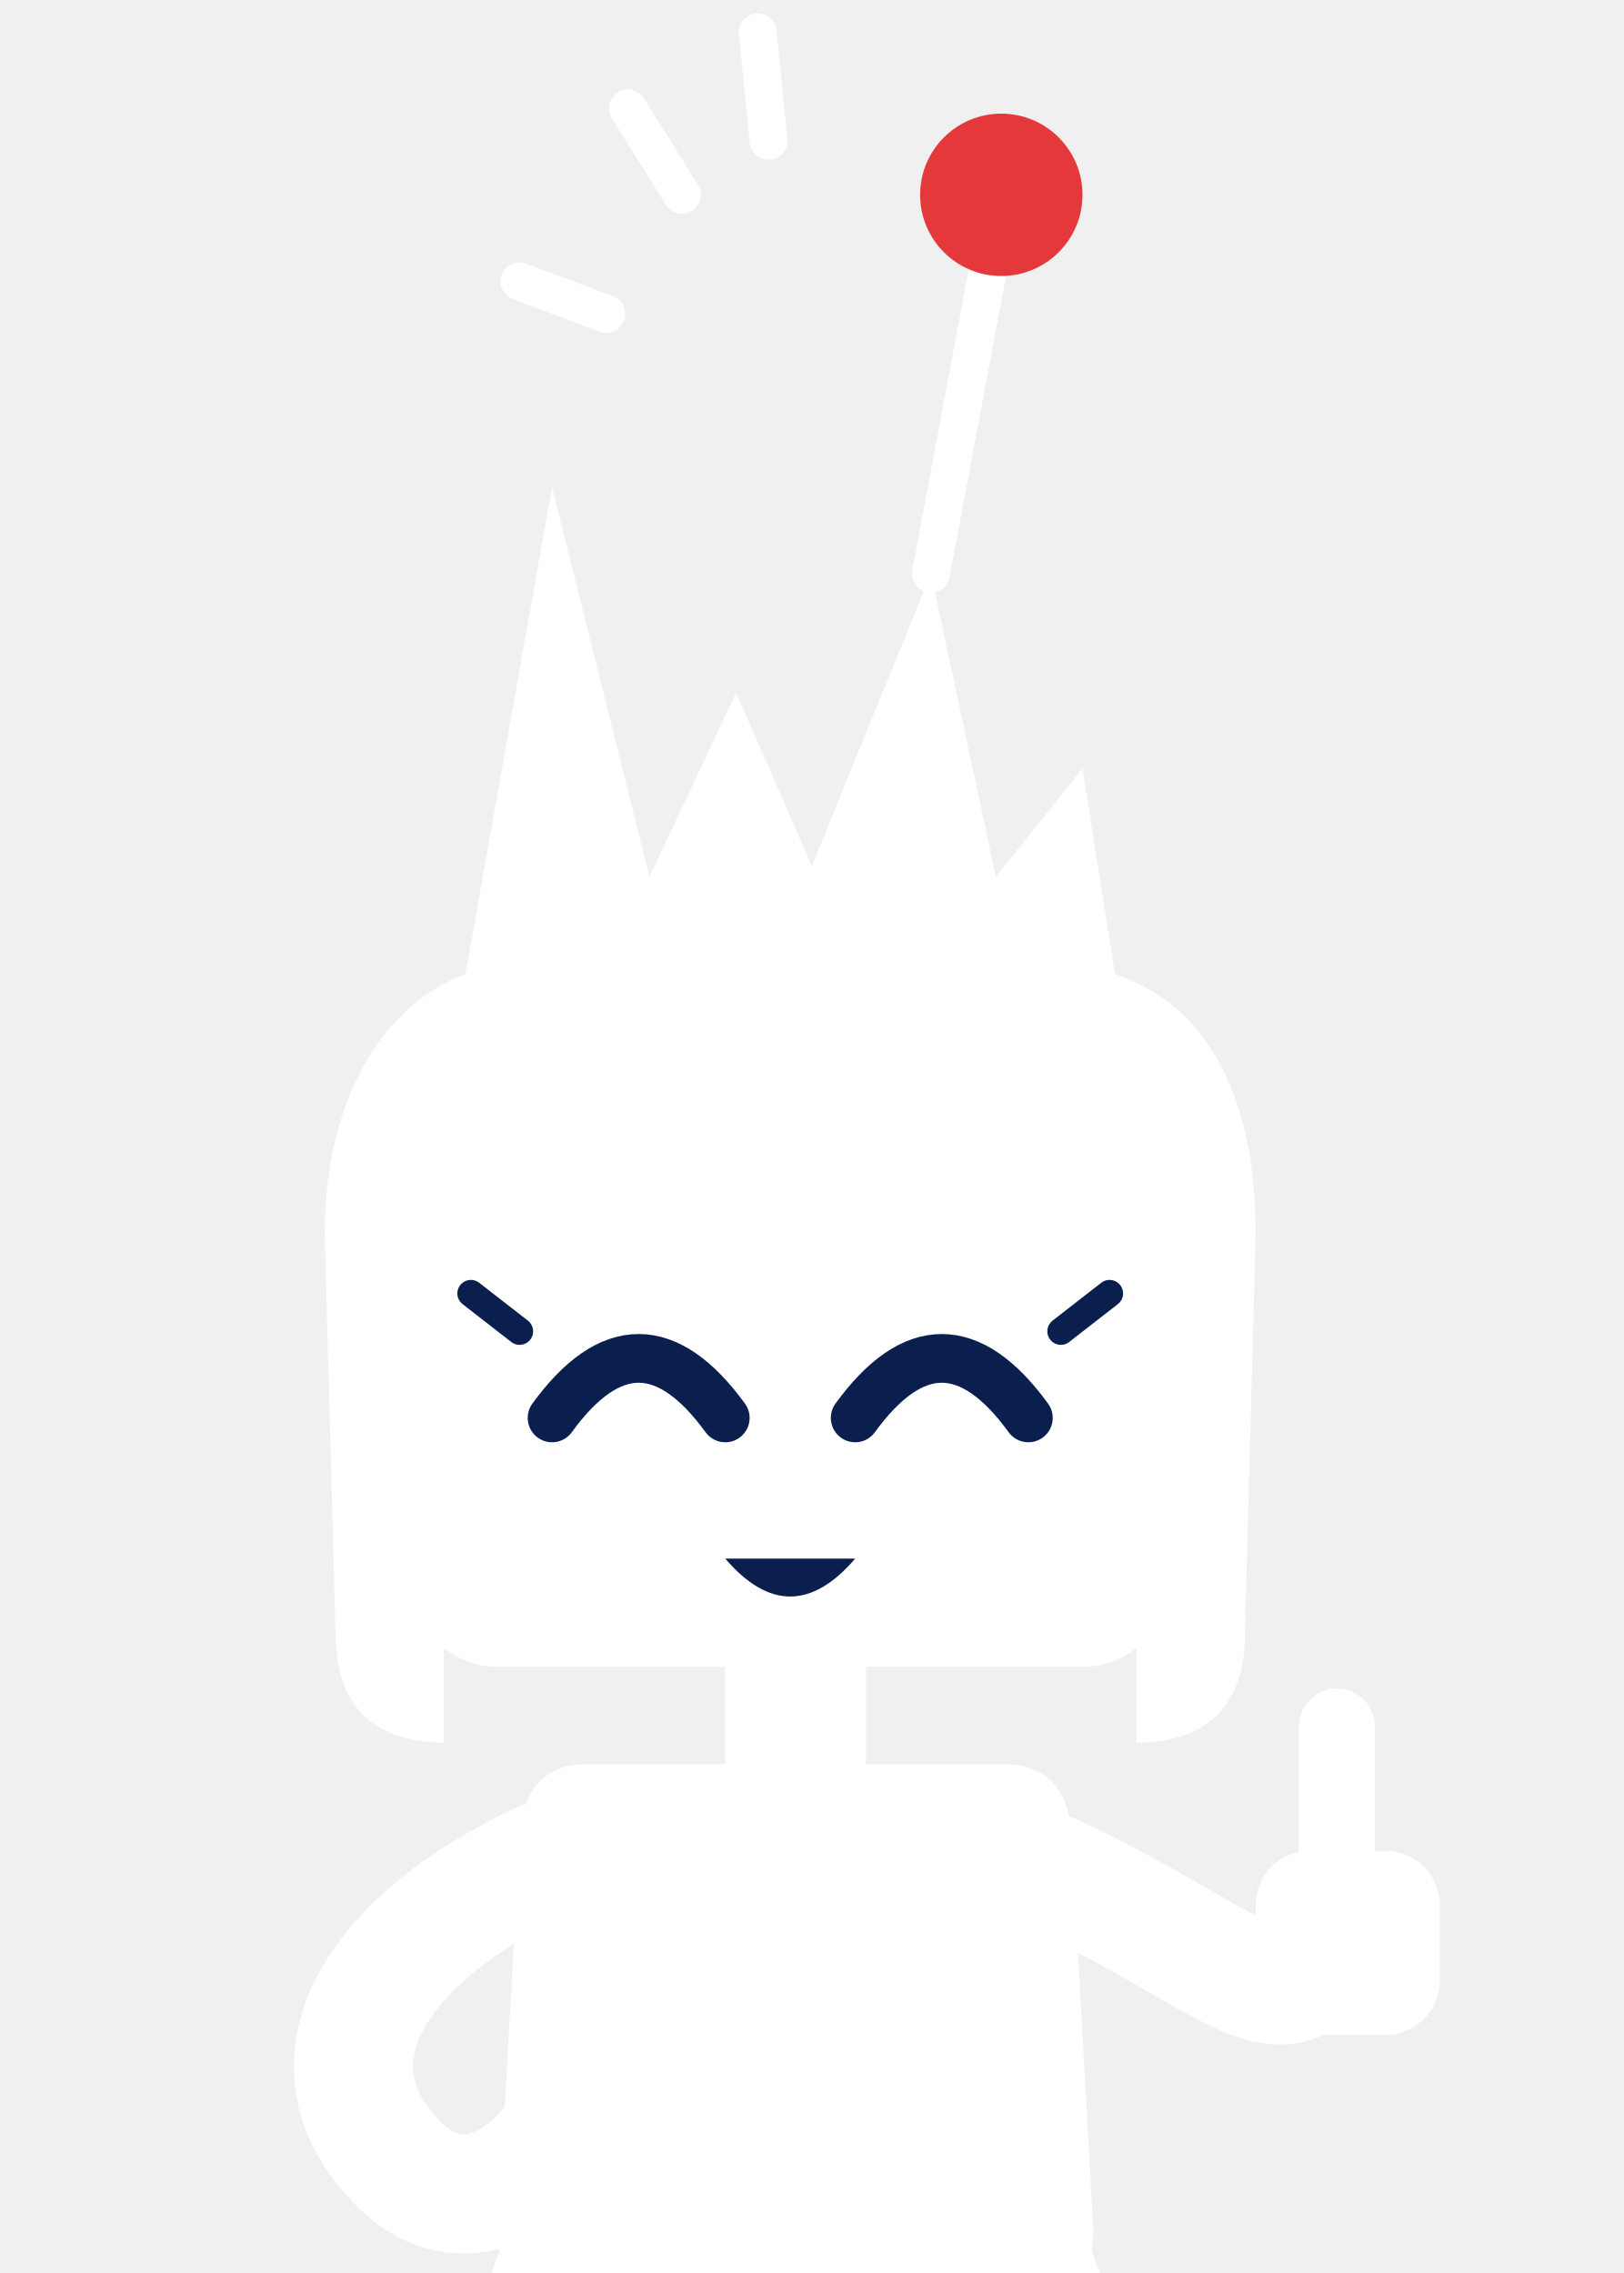
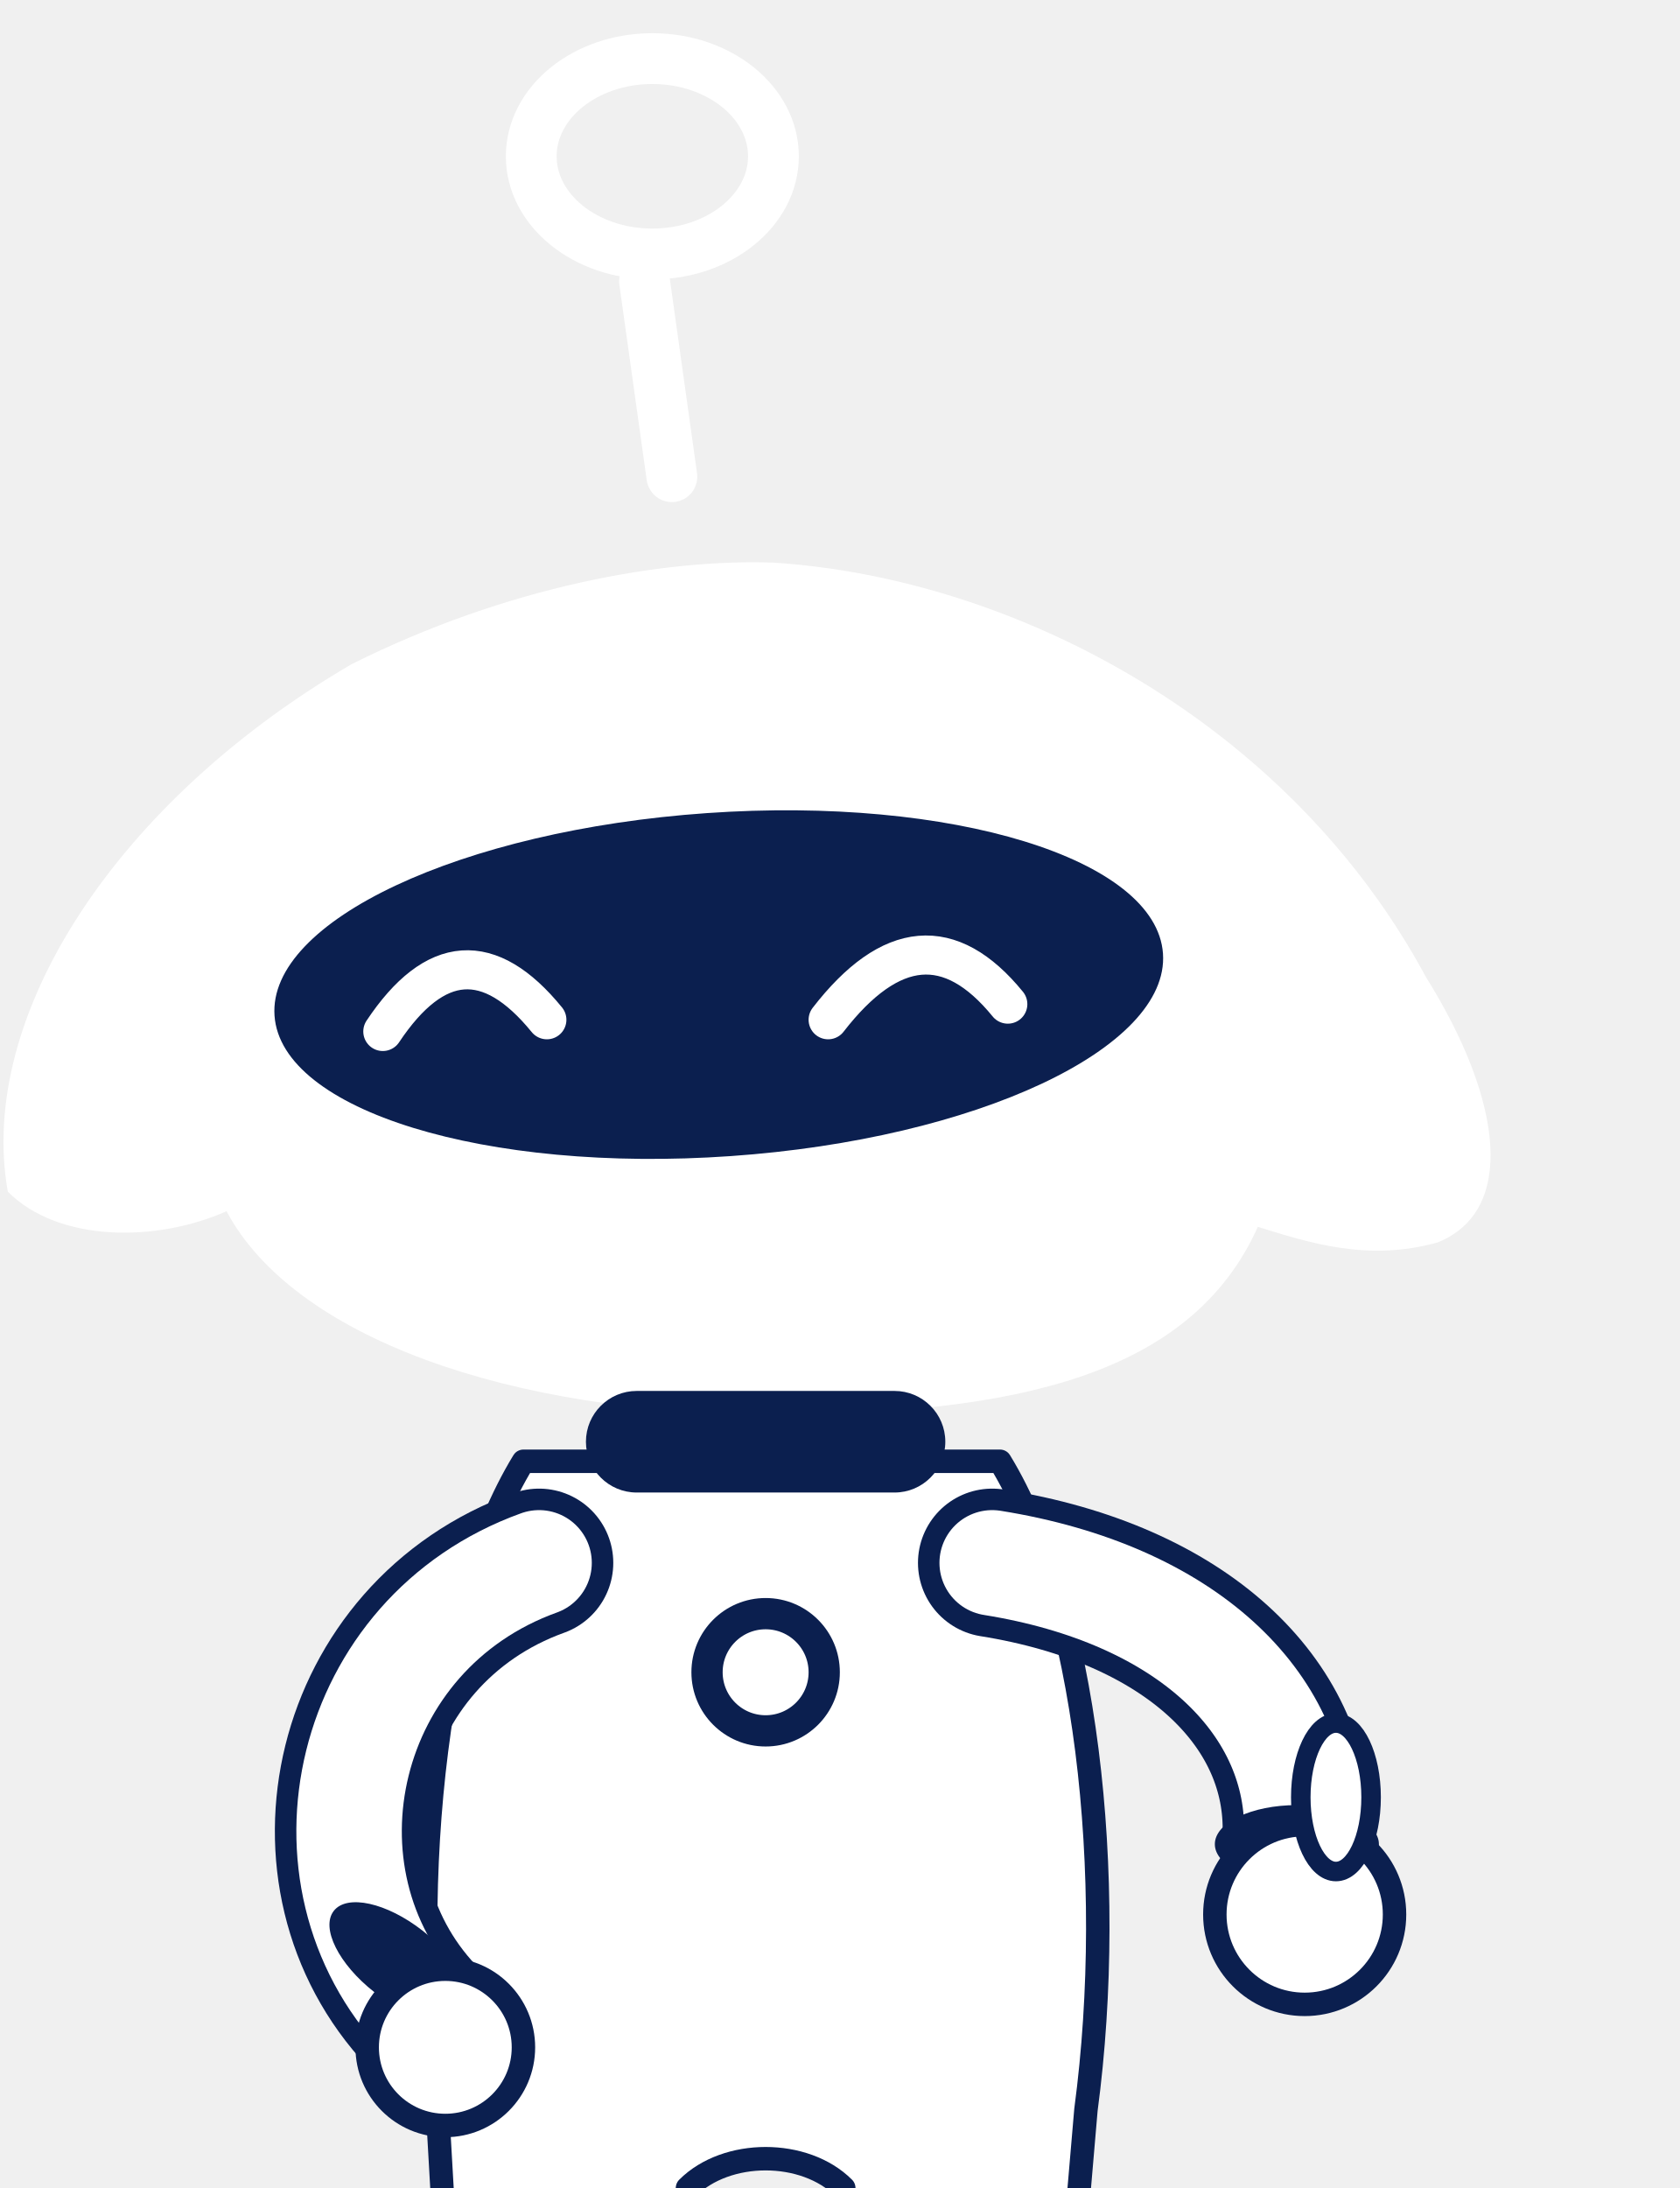
- <svg xmlns="http://www.w3.org/2000/svg" viewBox="120 34 300 420" width="300" height="420">
-   <path d="M246 70 l-10 -16" stroke="#FFFFFF" stroke-width="7" stroke-linecap="round" />
-   <path d="M262 60 l-2 -20" stroke="#FFFFFF" stroke-width="7" stroke-linecap="round" />
-   <path d="M232 92 l-16 -6" stroke="#FFFFFF" stroke-width="7" stroke-linecap="round" />
-   <path d="M292 140 L304 76" stroke="#FFFFFF" stroke-width="7" stroke-linecap="round" />
-   <circle cx="305" cy="70" r="15" fill="#E5383B" />
-   <path d="M206 214 L222 124 L240 196 L256 162 L270 194 L292 140 L304 196 L320 176 L326 214 C344 220 352 238 352 262 L350 336 C350 350 342 356 330 356 L330 312 L202 312 L202 356 C190 356 182 350 182 336 L180 262 C180 238 190 220 206 214 Z" fill="#FFFFFF" />
-   <rect x="196" y="250" width="140" height="92" rx="16" fill="#FFFFFF" />
-   <path d="M222 296 q16 -22 32 0 M278 296 q16 -22 32 0" fill="none" stroke="#0B1F4F" stroke-width="9" stroke-linecap="round" />
-   <path d="M216 280 l-9 -7 M316 280 l9 -7" stroke="#0B1F4F" stroke-width="5" stroke-linecap="round" />
-   <path d="M254 322 q12 14 24 0 Z" fill="#0B1F4F" />
-   <rect x="254" y="340" width="26" height="22" fill="#FFFFFF" />
-   <path d="M228 360 H306 C314 360 318 366 318 374 L322 446 C322 456 316 460 306 460 H228 C218 460 212 456 212 446 L216 374 C216 366 220 360 228 360 Z" fill="#FFFFFF" />
-   <path d="M216 440 H318 L338 494 C340 500 336 504 330 504 H204 C198 504 194 500 196 494 Z" fill="#FFFFFF" />
-   <path d="M238 500 L232 568 M296 500 L304 568" stroke="#FFFFFF" stroke-width="22" stroke-linecap="round" />
-   <path d="M206 574 C206 562 220 556 240 558 C250 560 250 576 244 580 H212 C208 580 206 578 206 574 Z" fill="#FFFFFF" />
-   <path d="M330 574 C330 562 316 556 296 558 C286 560 286 576 292 580 H324 C328 580 330 578 330 574 Z" fill="#FFFFFF" />
-   <path d="M220 378 C190 392 176 414 192 432 C202 444 214 440 222 430" fill="none" stroke="#FFFFFF" stroke-width="22" stroke-linecap="round" stroke-linejoin="round" />
-   <path d="M314 380 C340 392 352 404 360 400" fill="none" stroke="#FFFFFF" stroke-width="22" stroke-linecap="round" />
-   <rect x="352" y="376" width="34" height="34" rx="10" fill="#FFFFFF" />
-   <rect x="360" y="346" width="14" height="38" rx="7" fill="#FFFFFF" />
+ <svg xmlns="http://www.w3.org/2000/svg" viewBox="350 40 430 560" width="430" height="560">
+   <path d="M515 112 L522 162" stroke="#FFFFFF" stroke-width="13" stroke-linecap="round" fill="none" />
+   <ellipse cx="517" cy="80" rx="31" ry="25" fill="none" stroke="#FFFFFF" stroke-width="13" />
+   <path d="M352 345 C344 300 380 245 440 210 C480 190 520 183 548 184 C610 188 680 225 715 290 C735 322 738 350 718 358 C700 363 685 358 672 354 C655 392 610 402 548 402 C480 402 425 382 408 350 C390 358 365 358 352 345 Z" fill="#FFFFFF" />
+   <ellipse cx="534" cy="292" rx="114" ry="44" transform="rotate(-4 534 292)" fill="#0B1F4F" />
+   <path d="M448 304 Q468 274 490 301 M562 301 Q586 270 608 297" stroke="#FFFFFF" stroke-width="10" stroke-linecap="round" fill="none" />
+   <path d="M484 414 L606 414 C628 450 636 520 628 580 L622 650 L570 650 L566 600 C556 590 536 590 526 600 L520 650 L466 650 L462 580 C454 520 462 450 484 414 Z" fill="#FFFFFF" stroke="#0B1F4F" stroke-width="6" stroke-linejoin="round" />
+   <path d="M440 678 C440 652 472 640 502 650 C524 658 528 684 520 694 L446 694 C442 694 440 688 440 678 Z" fill="#0B1F4F" />
+   <rect x="438" y="688" width="92" height="14" rx="7" fill="#FFFFFF" stroke="#0B1F4F" stroke-width="5" />
+   <g transform="translate(1086 0) scale(-1 1)">
+     <path d="M440 678 C440 652 472 640 502 650 C524 658 528 684 520 694 L446 694 C442 694 440 688 440 678 Z" fill="#0B1F4F" />
+     <rect x="438" y="688" width="92" height="14" rx="7" fill="#FFFFFF" stroke="#0B1F4F" stroke-width="5" />
+   </g>
+   <rect x="500" y="396" width="92" height="26" rx="13" fill="#0B1F4F" />
+   <circle cx="546" cy="468" r="15" fill="none" stroke="#0B1F4F" stroke-width="8" />
+   <path d="M488 440 C438 458 424 520 458 556" stroke="#0B1F4F" stroke-width="38" stroke-linecap="round" stroke-linejoin="round" fill="none" />
+   <path d="M488 440 C438 458 424 520 458 556" stroke="#FFFFFF" stroke-width="27" stroke-linecap="round" stroke-linejoin="round" fill="none" />
+   <ellipse cx="452" cy="542" rx="21" ry="10" transform="rotate(38 452 542)" fill="#0B1F4F" />
+   <circle cx="464" cy="564" r="20" fill="#FFFFFF" stroke="#0B1F4F" stroke-width="6" />
+   <path d="M604 440 C654 448 682 476 682 508" stroke="#0B1F4F" stroke-width="38" stroke-linecap="round" stroke-linejoin="round" fill="none" />
+   <path d="M604 440 C654 448 682 476 682 508" stroke="#FFFFFF" stroke-width="27" stroke-linecap="round" stroke-linejoin="round" fill="none" />
+   <ellipse cx="682" cy="512" rx="21" ry="10" transform="rotate(0 682 512)" fill="#0B1F4F" />
+   <circle cx="684" cy="530" r="23" fill="#FFFFFF" stroke="#0B1F4F" stroke-width="6" />
+   <ellipse cx="692" cy="500" rx="9" ry="19" fill="#FFFFFF" stroke="#0B1F4F" stroke-width="5" />
</svg>
